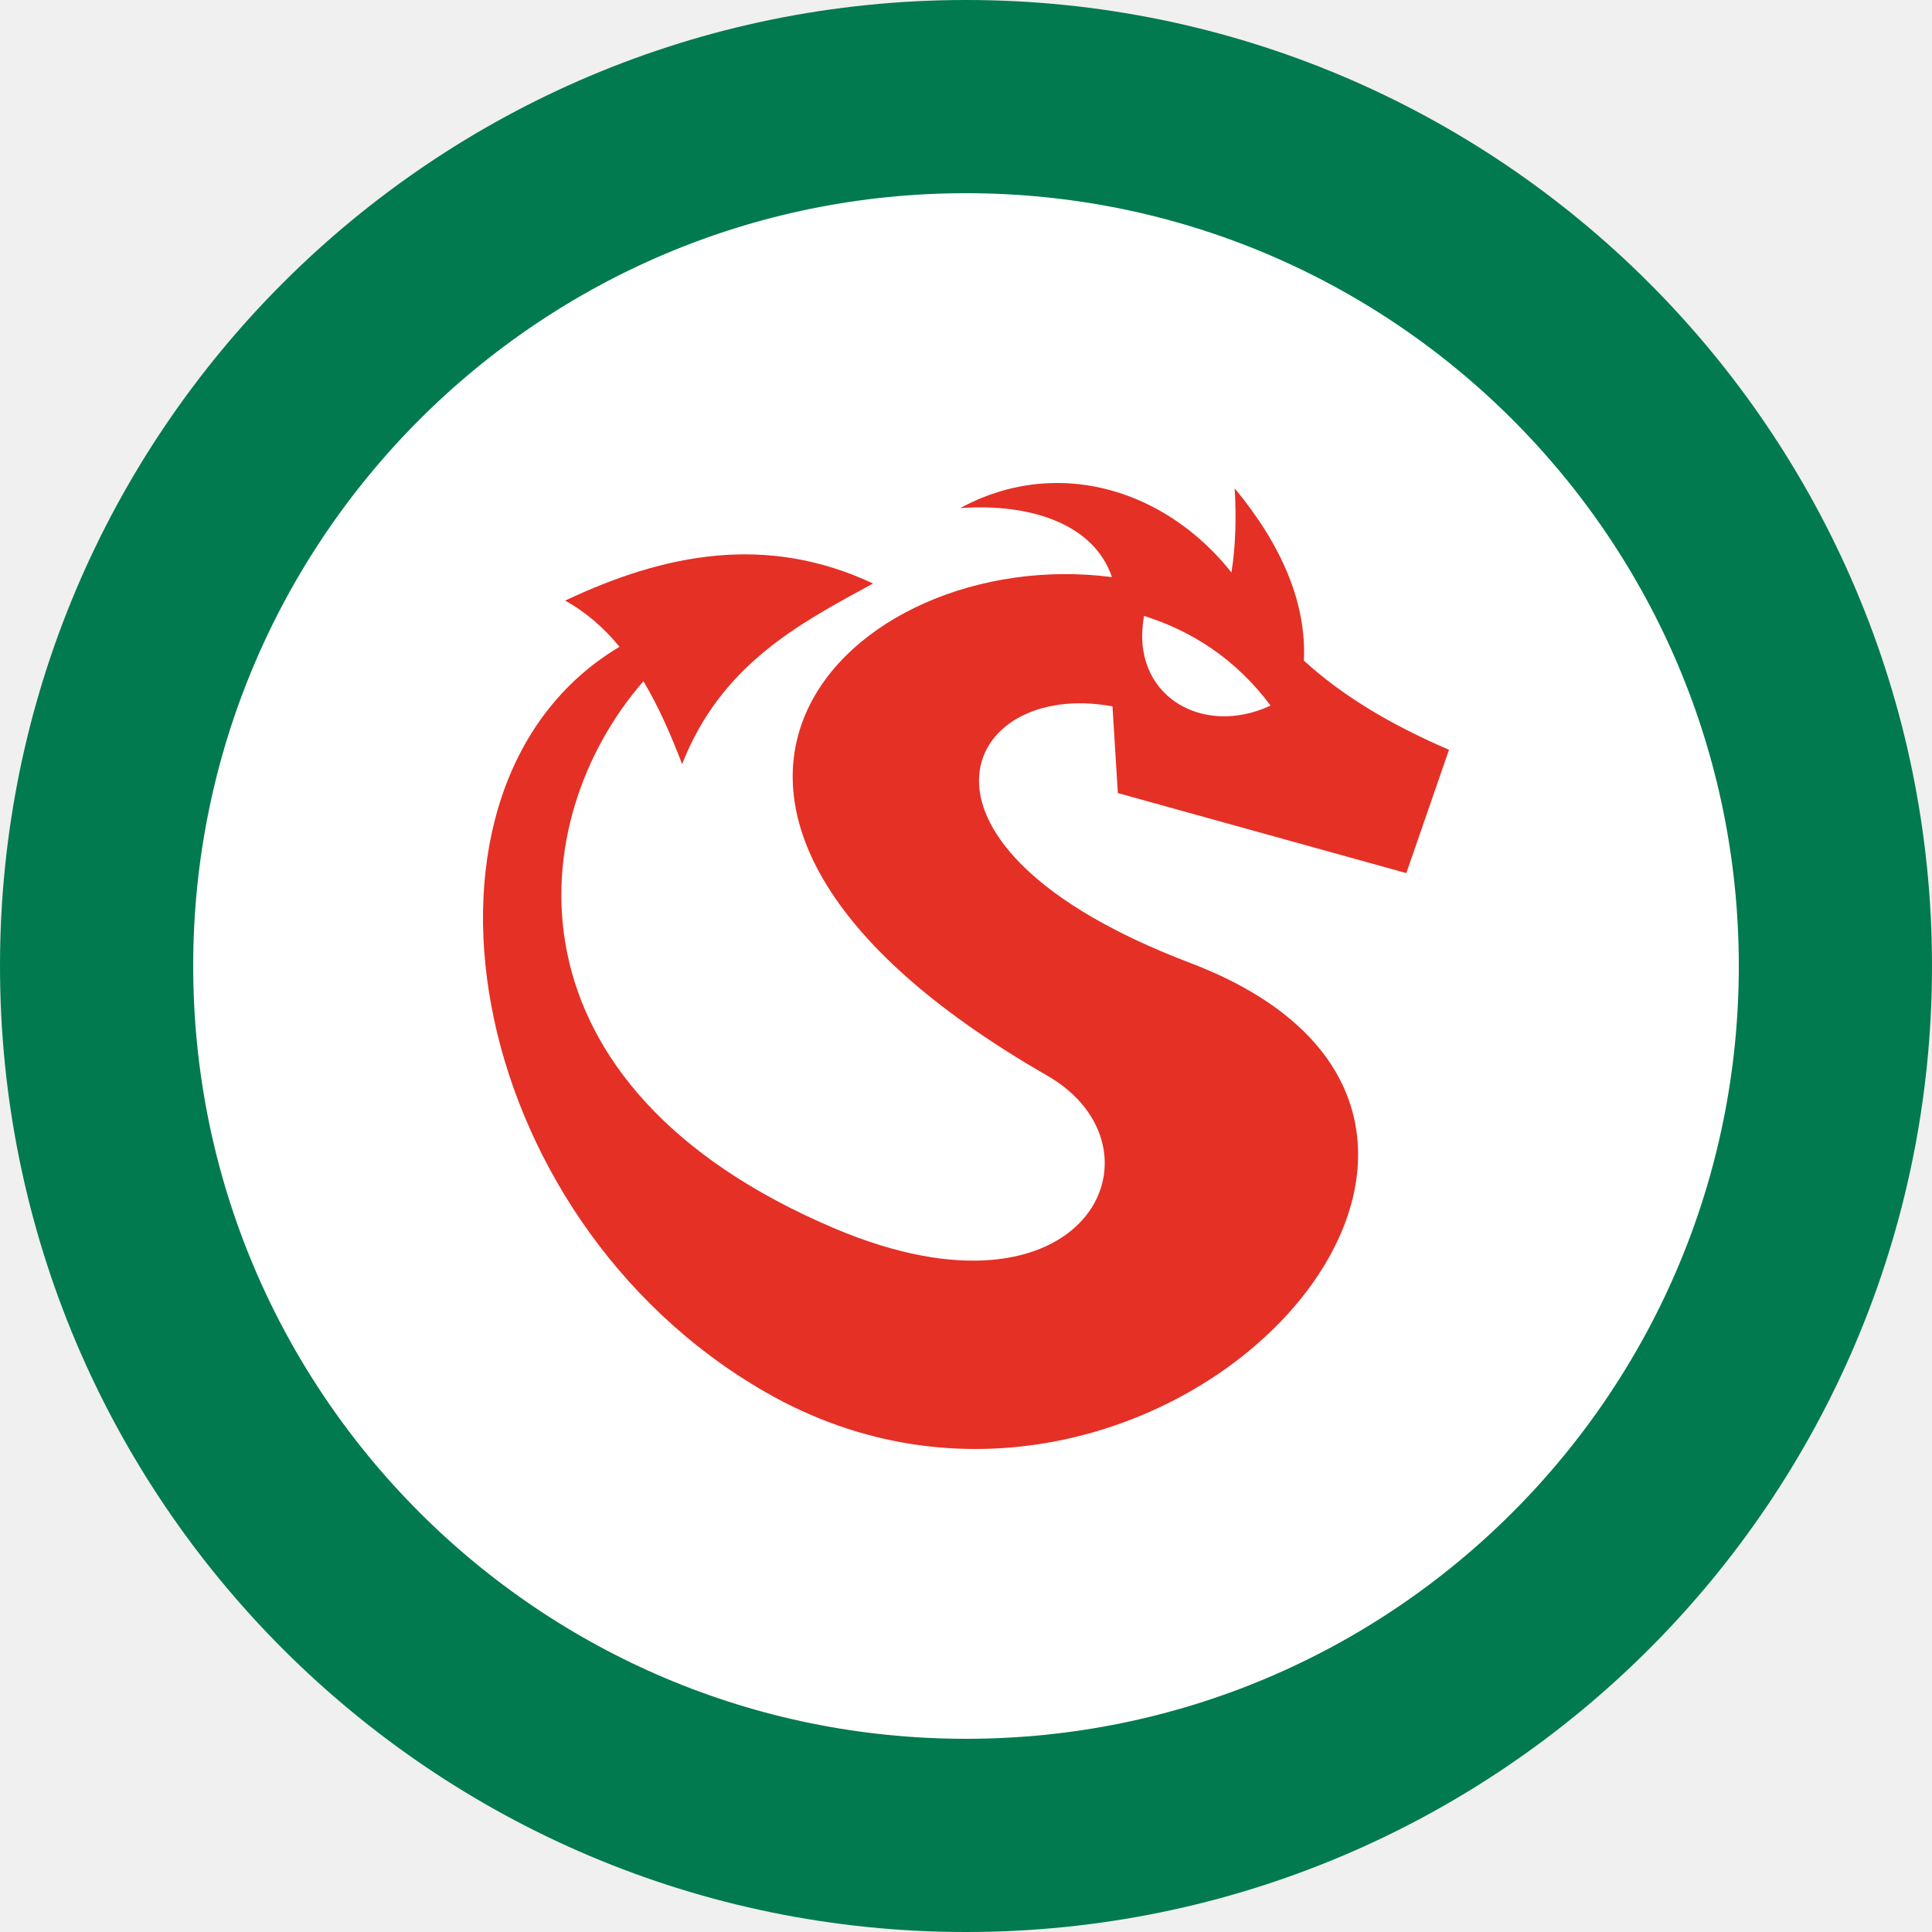
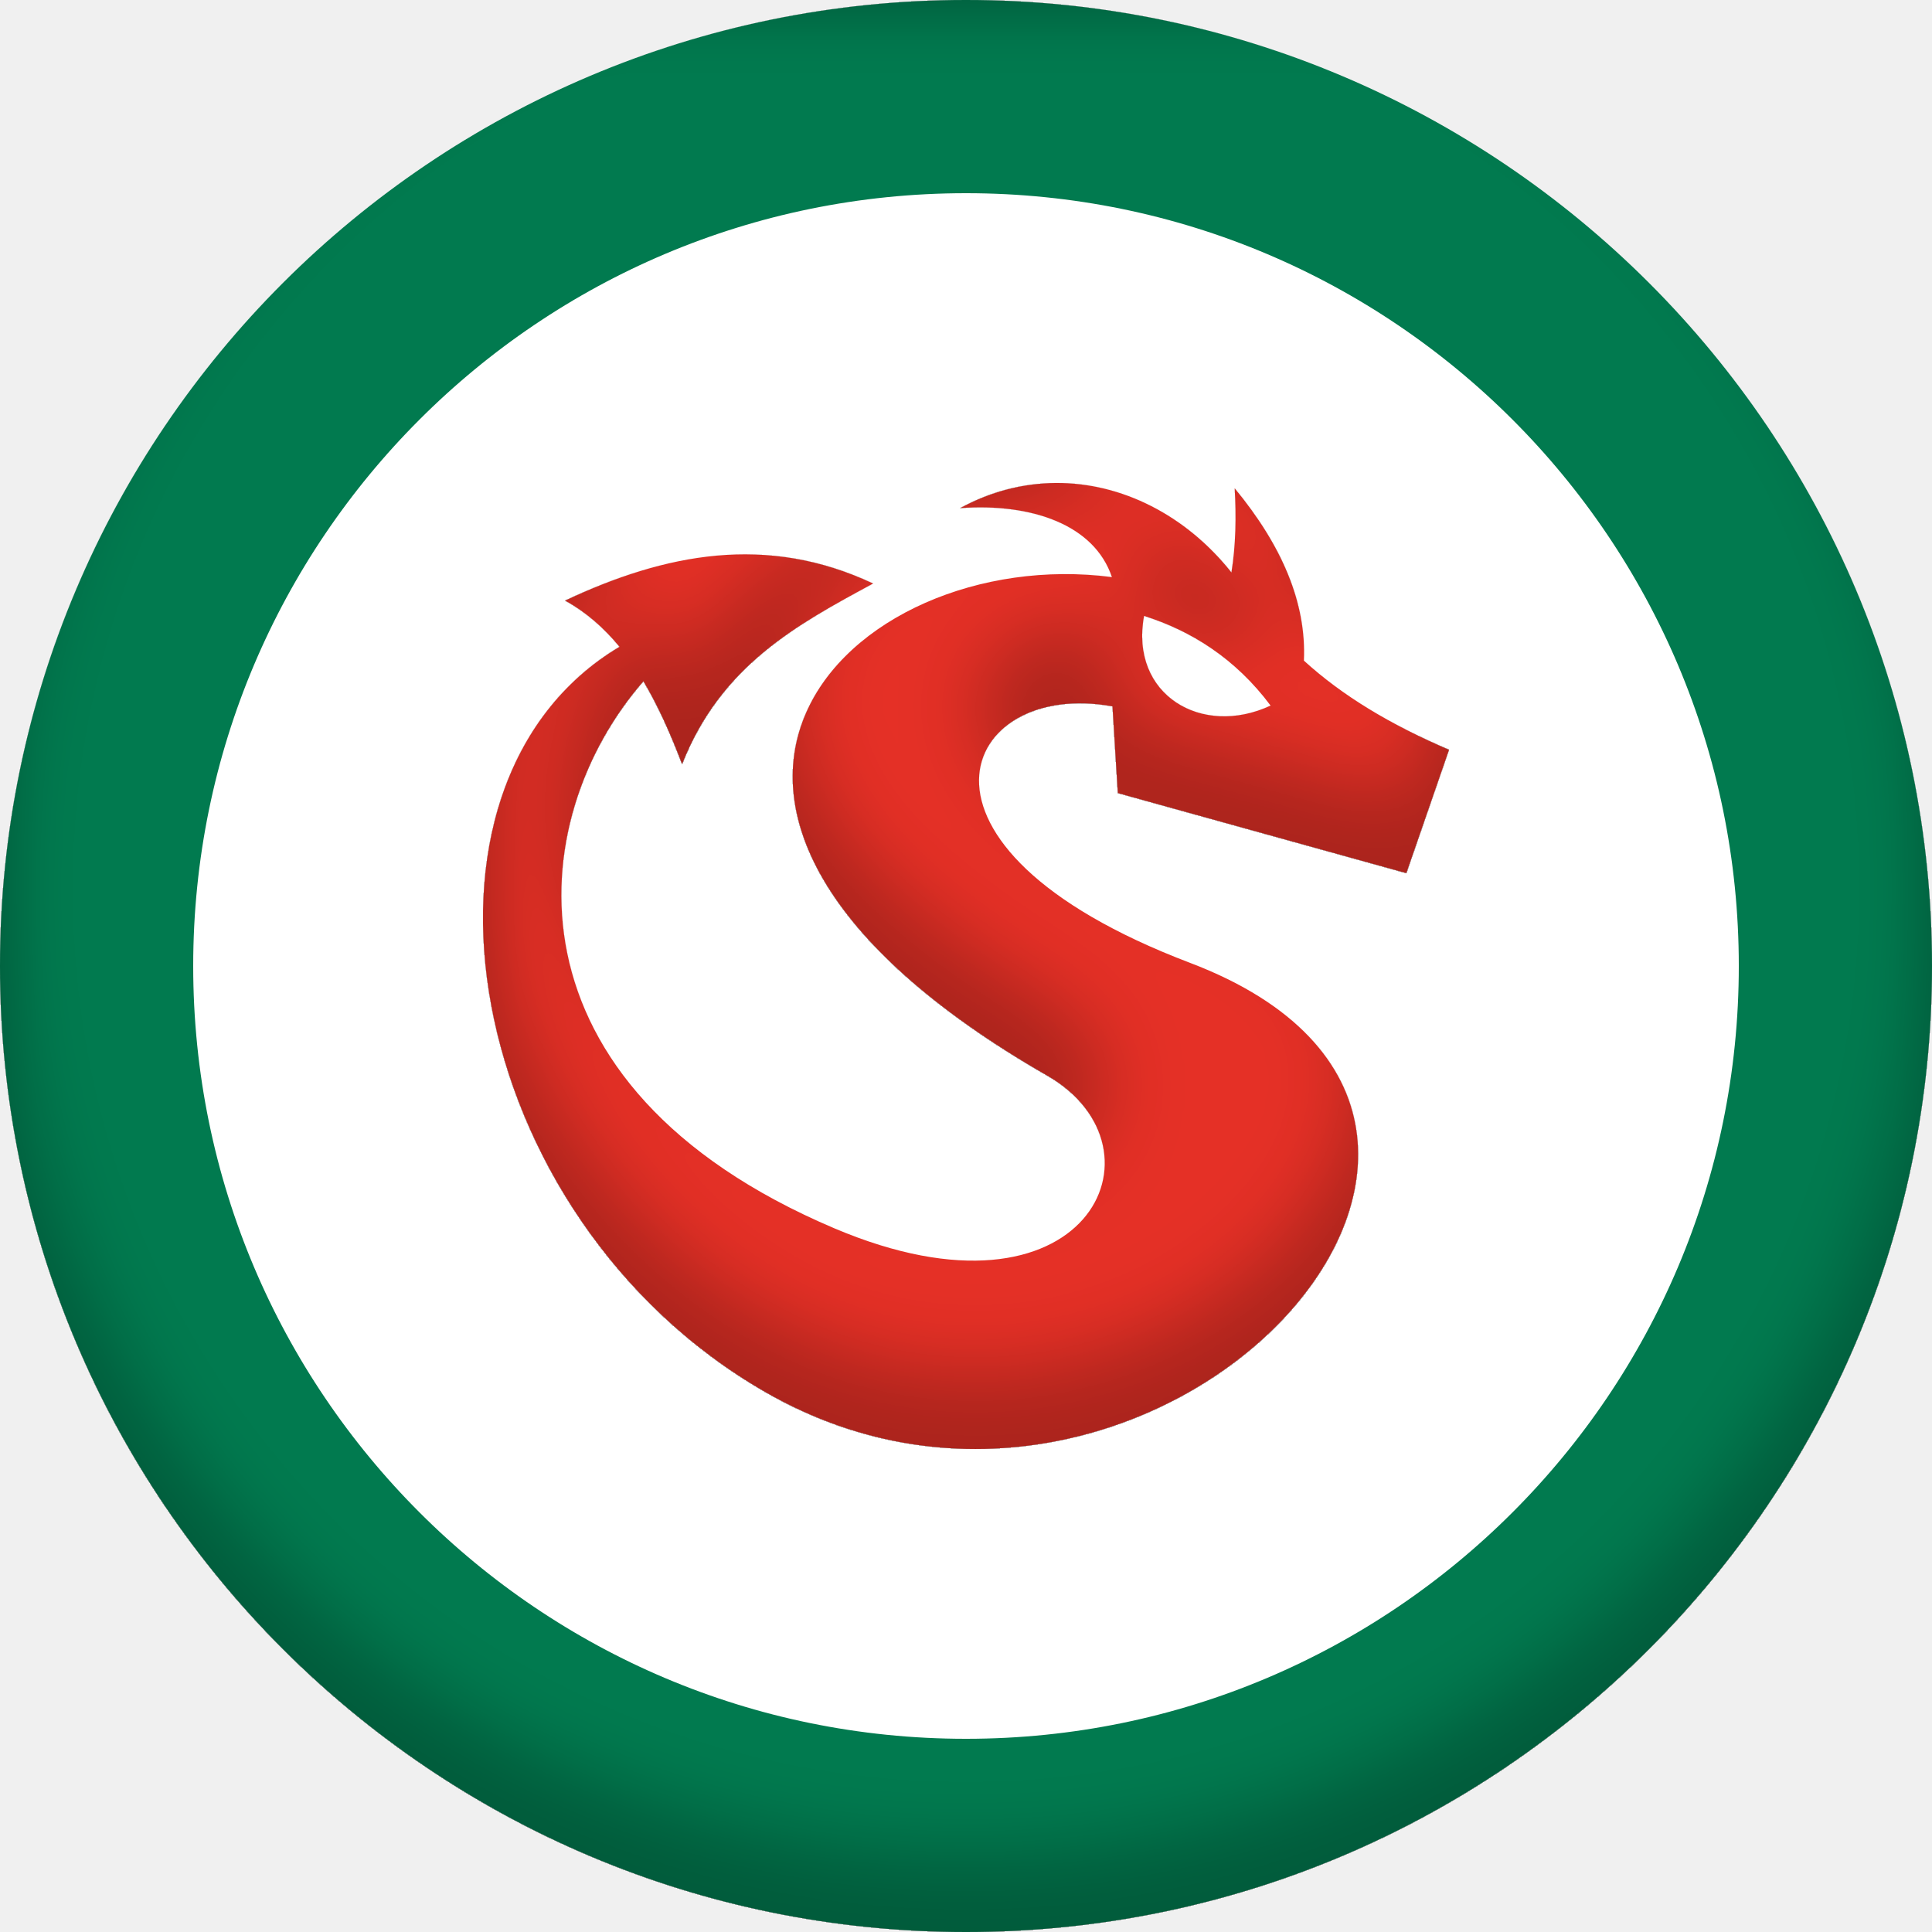
<svg xmlns="http://www.w3.org/2000/svg" width="100" height="100" viewBox="0 0 100 100" fill="none">
-   <circle cx="50" cy="50" r="45" fill="white" stroke="#017A4F" stroke-width="10" />
-   <path d="M54.627 25C52.976 25.015 51.301 25.429 49.699 26.299C53.396 26.032 56.646 27.16 57.553 29.871C43.939 28.097 30.059 41.798 54.202 55.673C60.752 59.438 56.249 69.122 43.182 63.576C25.767 56.184 27.032 42.448 33.304 35.261C34.078 36.558 34.722 38.017 35.305 39.549C37.319 34.435 41.262 32.328 45.192 30.203C39.678 27.616 34.416 28.647 29.25 31.087C30.345 31.692 31.268 32.508 32.066 33.478C20.069 40.626 23.85 62.986 39.609 72.05C59.666 83.585 83.429 58.134 61.6 49.839C45.602 43.76 49.799 35.116 57.582 36.563L57.859 41.049L72.791 45.192L75 38.809C71.943 37.492 69.485 36.012 67.49 34.195C67.624 31.223 66.364 28.249 63.908 25.276C63.988 26.728 63.971 28.179 63.739 29.631C61.393 26.675 58.063 24.97 54.628 25L54.627 25ZM59.216 31.88C61.646 32.645 63.941 34.076 65.766 36.52C62.203 38.185 58.464 35.96 59.216 31.88V31.88Z" fill="#E53026" />
+   <g filter="url(#filter0_i_4251_1754)">
+     <circle cx="50" cy="50" r="45" fill="white" stroke="#017A4F" stroke-width="10" />
+   </g>
+   <g filter="url(#filter1_i_4251_1754)">
+     <path d="M54.627 25C52.976 25.015 51.301 25.429 49.699 26.299C53.396 26.032 56.646 27.16 57.553 29.871C43.939 28.097 30.059 41.798 54.202 55.673C60.752 59.438 56.249 69.122 43.182 63.576C25.767 56.184 27.032 42.448 33.304 35.261C34.078 36.558 34.722 38.017 35.305 39.549C37.319 34.435 41.262 32.328 45.192 30.203C39.678 27.616 34.416 28.647 29.25 31.087C30.345 31.692 31.268 32.508 32.066 33.478C20.069 40.626 23.85 62.986 39.609 72.05C59.666 83.585 83.429 58.134 61.6 49.839C45.602 43.76 49.799 35.116 57.582 36.563L57.859 41.049L72.791 45.192L75 38.809C71.943 37.492 69.485 36.012 67.49 34.195C67.624 31.223 66.364 28.249 63.908 25.276C63.988 26.728 63.971 28.179 63.739 29.631C61.393 26.675 58.063 24.97 54.628 25L54.627 25ZM59.216 31.88C61.646 32.645 63.941 34.076 65.766 36.52C62.203 38.185 58.464 35.96 59.216 31.88V31.88Z" fill="#E53026" />
+   </g>
+   <defs>
+     <filter id="filter0_i_4251_1754" x="0" y="-4" width="100" height="104" filterUnits="userSpaceOnUse" color-interpolation-filters="sRGB">
+       <feFlood flood-opacity="0" result="BackgroundImageFix" />
+       <feBlend mode="normal" in="SourceGraphic" in2="BackgroundImageFix" result="shape" />
+       <feColorMatrix in="SourceAlpha" type="matrix" values="0 0 0 0 0 0 0 0 0 0 0 0 0 0 0 0 0 0 127 0" result="hardAlpha" />
+       <feOffset dy="-4" />
+       <feGaussianBlur stdDeviation="2" />
+       <feComposite in2="hardAlpha" operator="arithmetic" k2="-1" k3="1" />
+       <feColorMatrix type="matrix" values="0 0 0 0 0 0 0 0 0 0 0 0 0 0 0 0 0 0 0.25 0" />
+       <feBlend mode="normal" in2="shape" result="effect1_innerShadow_4251_1754" />
+     </filter>
+     <filter id="filter1_i_4251_1754" x="25" y="21" width="50" height="54" filterUnits="userSpaceOnUse" color-interpolation-filters="sRGB">
+       <feFlood flood-opacity="0" result="BackgroundImageFix" />
+       <feBlend mode="normal" in="SourceGraphic" in2="BackgroundImageFix" result="shape" />
+       <feColorMatrix in="SourceAlpha" type="matrix" values="0 0 0 0 0 0 0 0 0 0 0 0 0 0 0 0 0 0 127 0" result="hardAlpha" />
+       <feOffset dy="-4" />
+       <feGaussianBlur stdDeviation="2" />
+       <feComposite in2="hardAlpha" operator="arithmetic" k2="-1" k3="1" />
+       <feColorMatrix type="matrix" values="0 0 0 0 0 0 0 0 0 0 0 0 0 0 0 0 0 0 0.25 0" />
+       <feBlend mode="normal" in2="shape" result="effect1_innerShadow_4251_1754" />
+     </filter>
+   </defs>
</svg>
